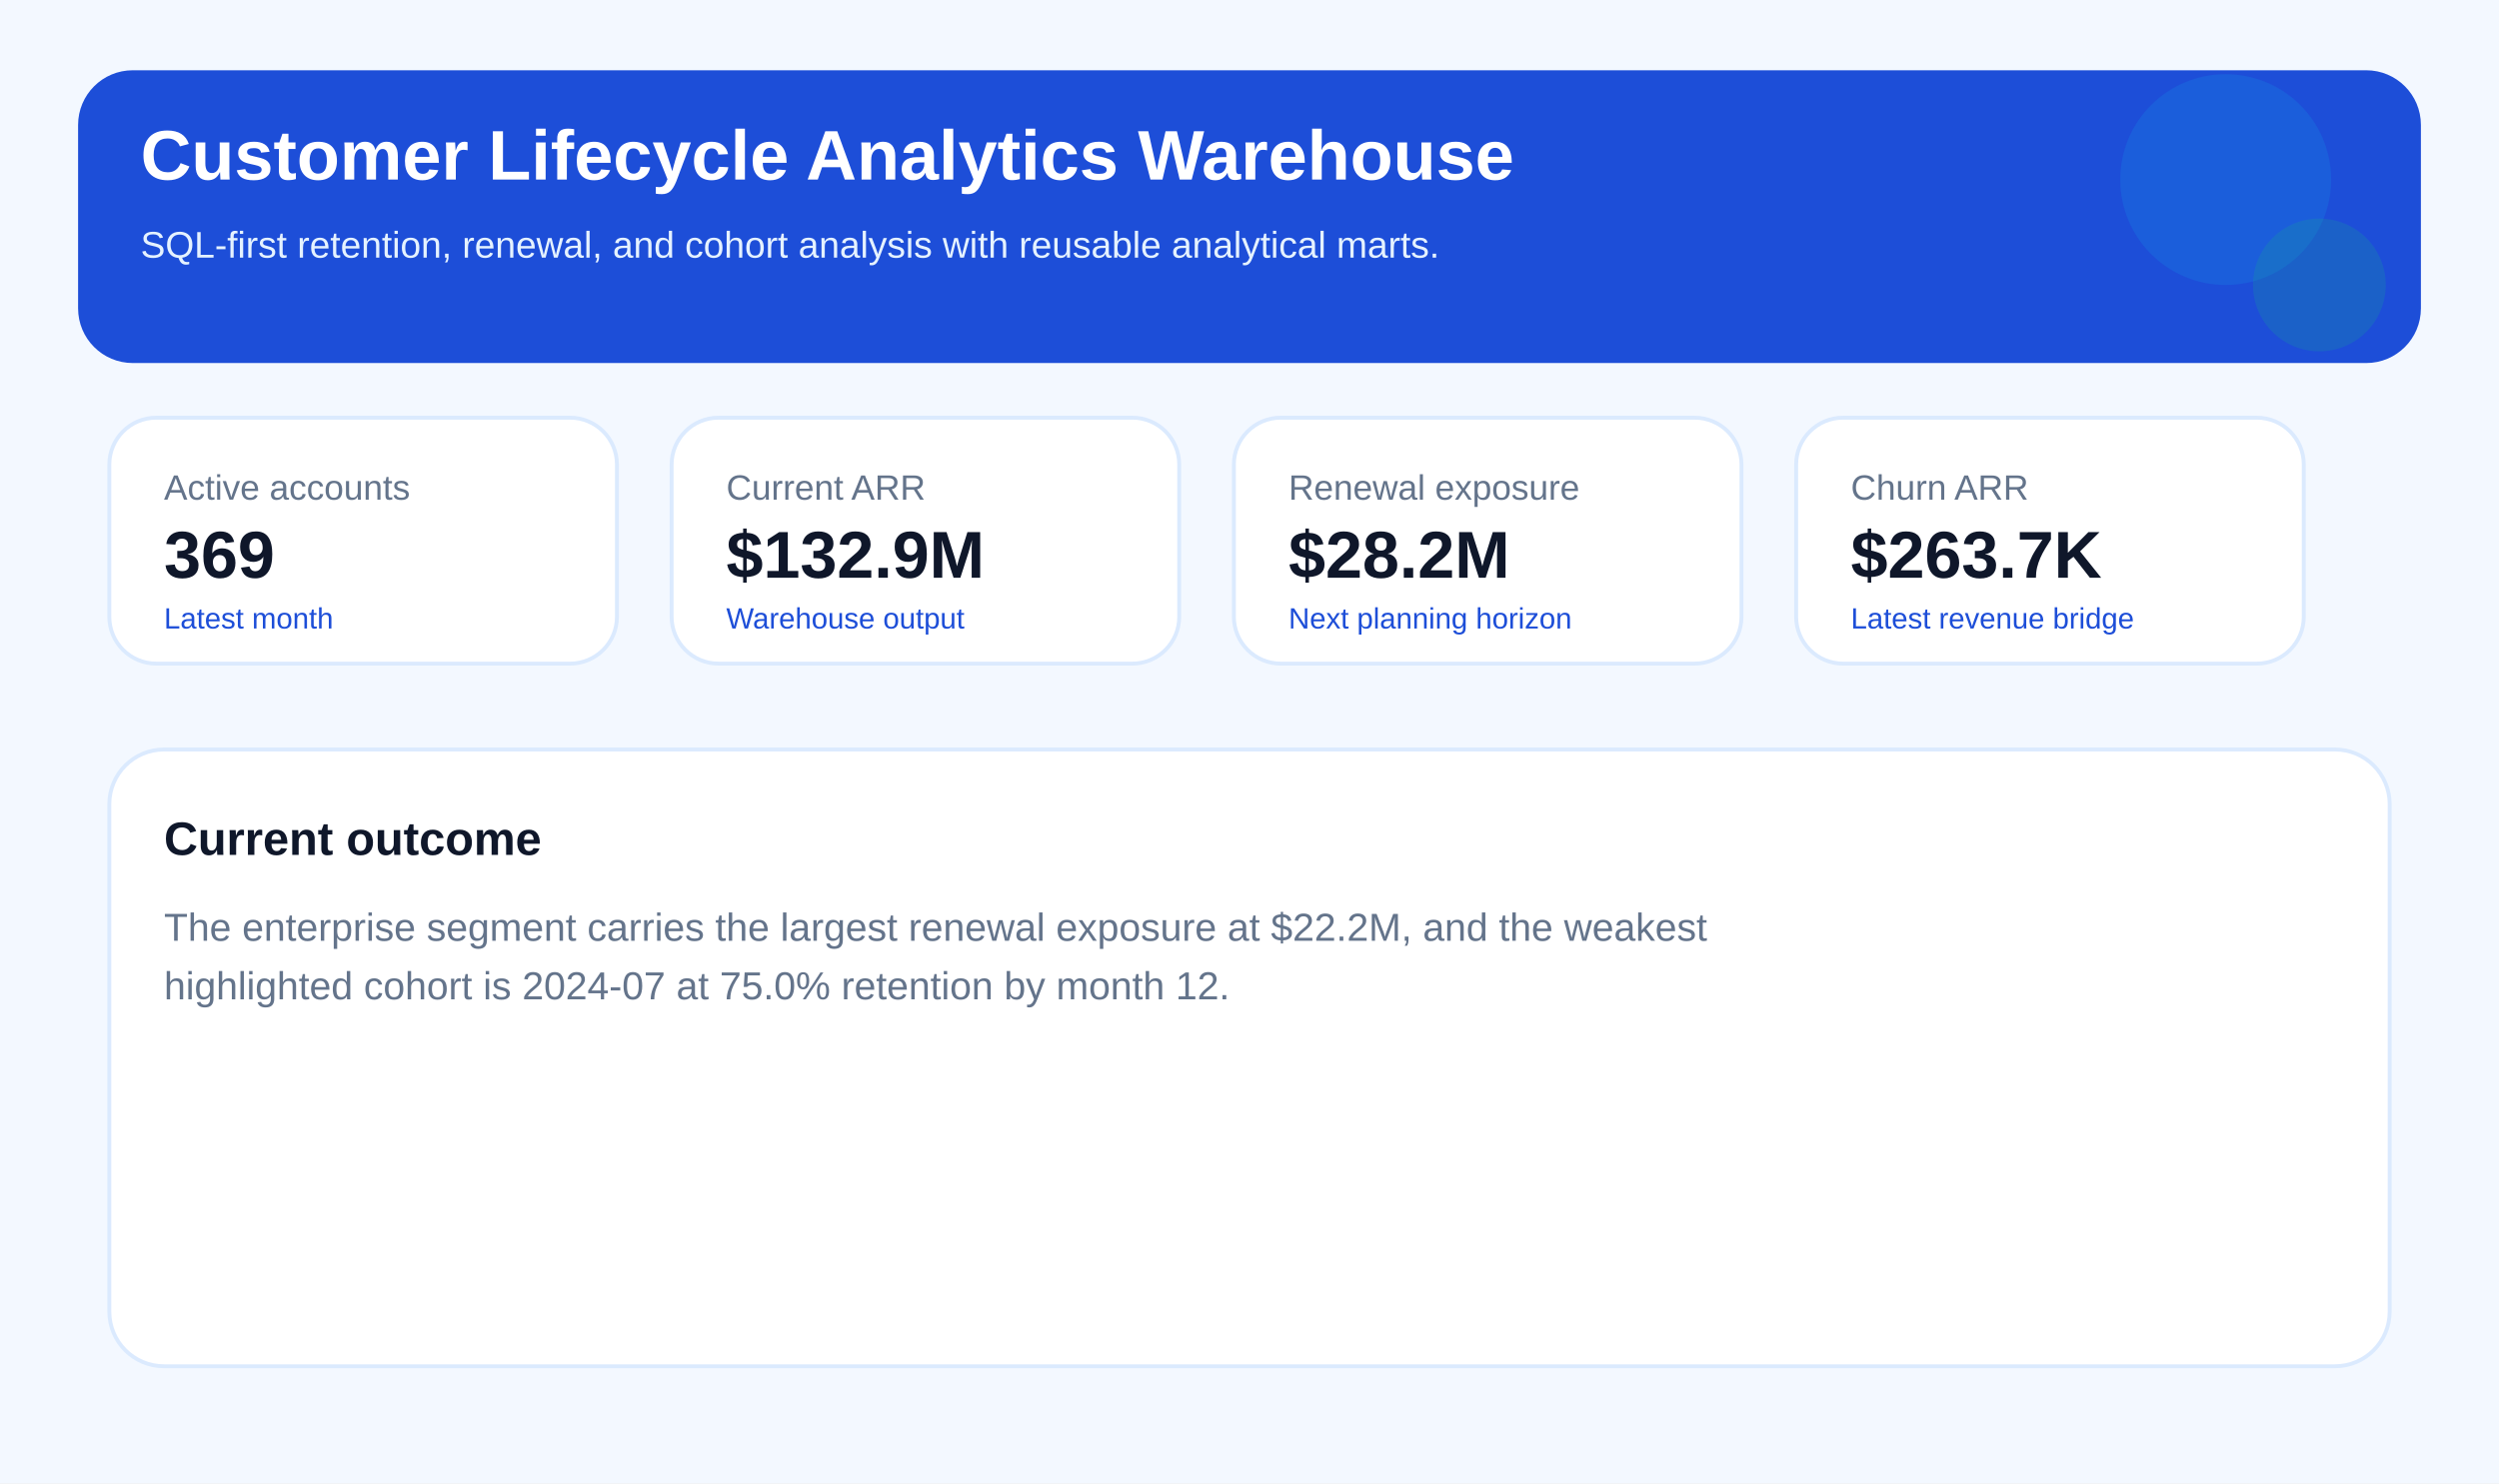
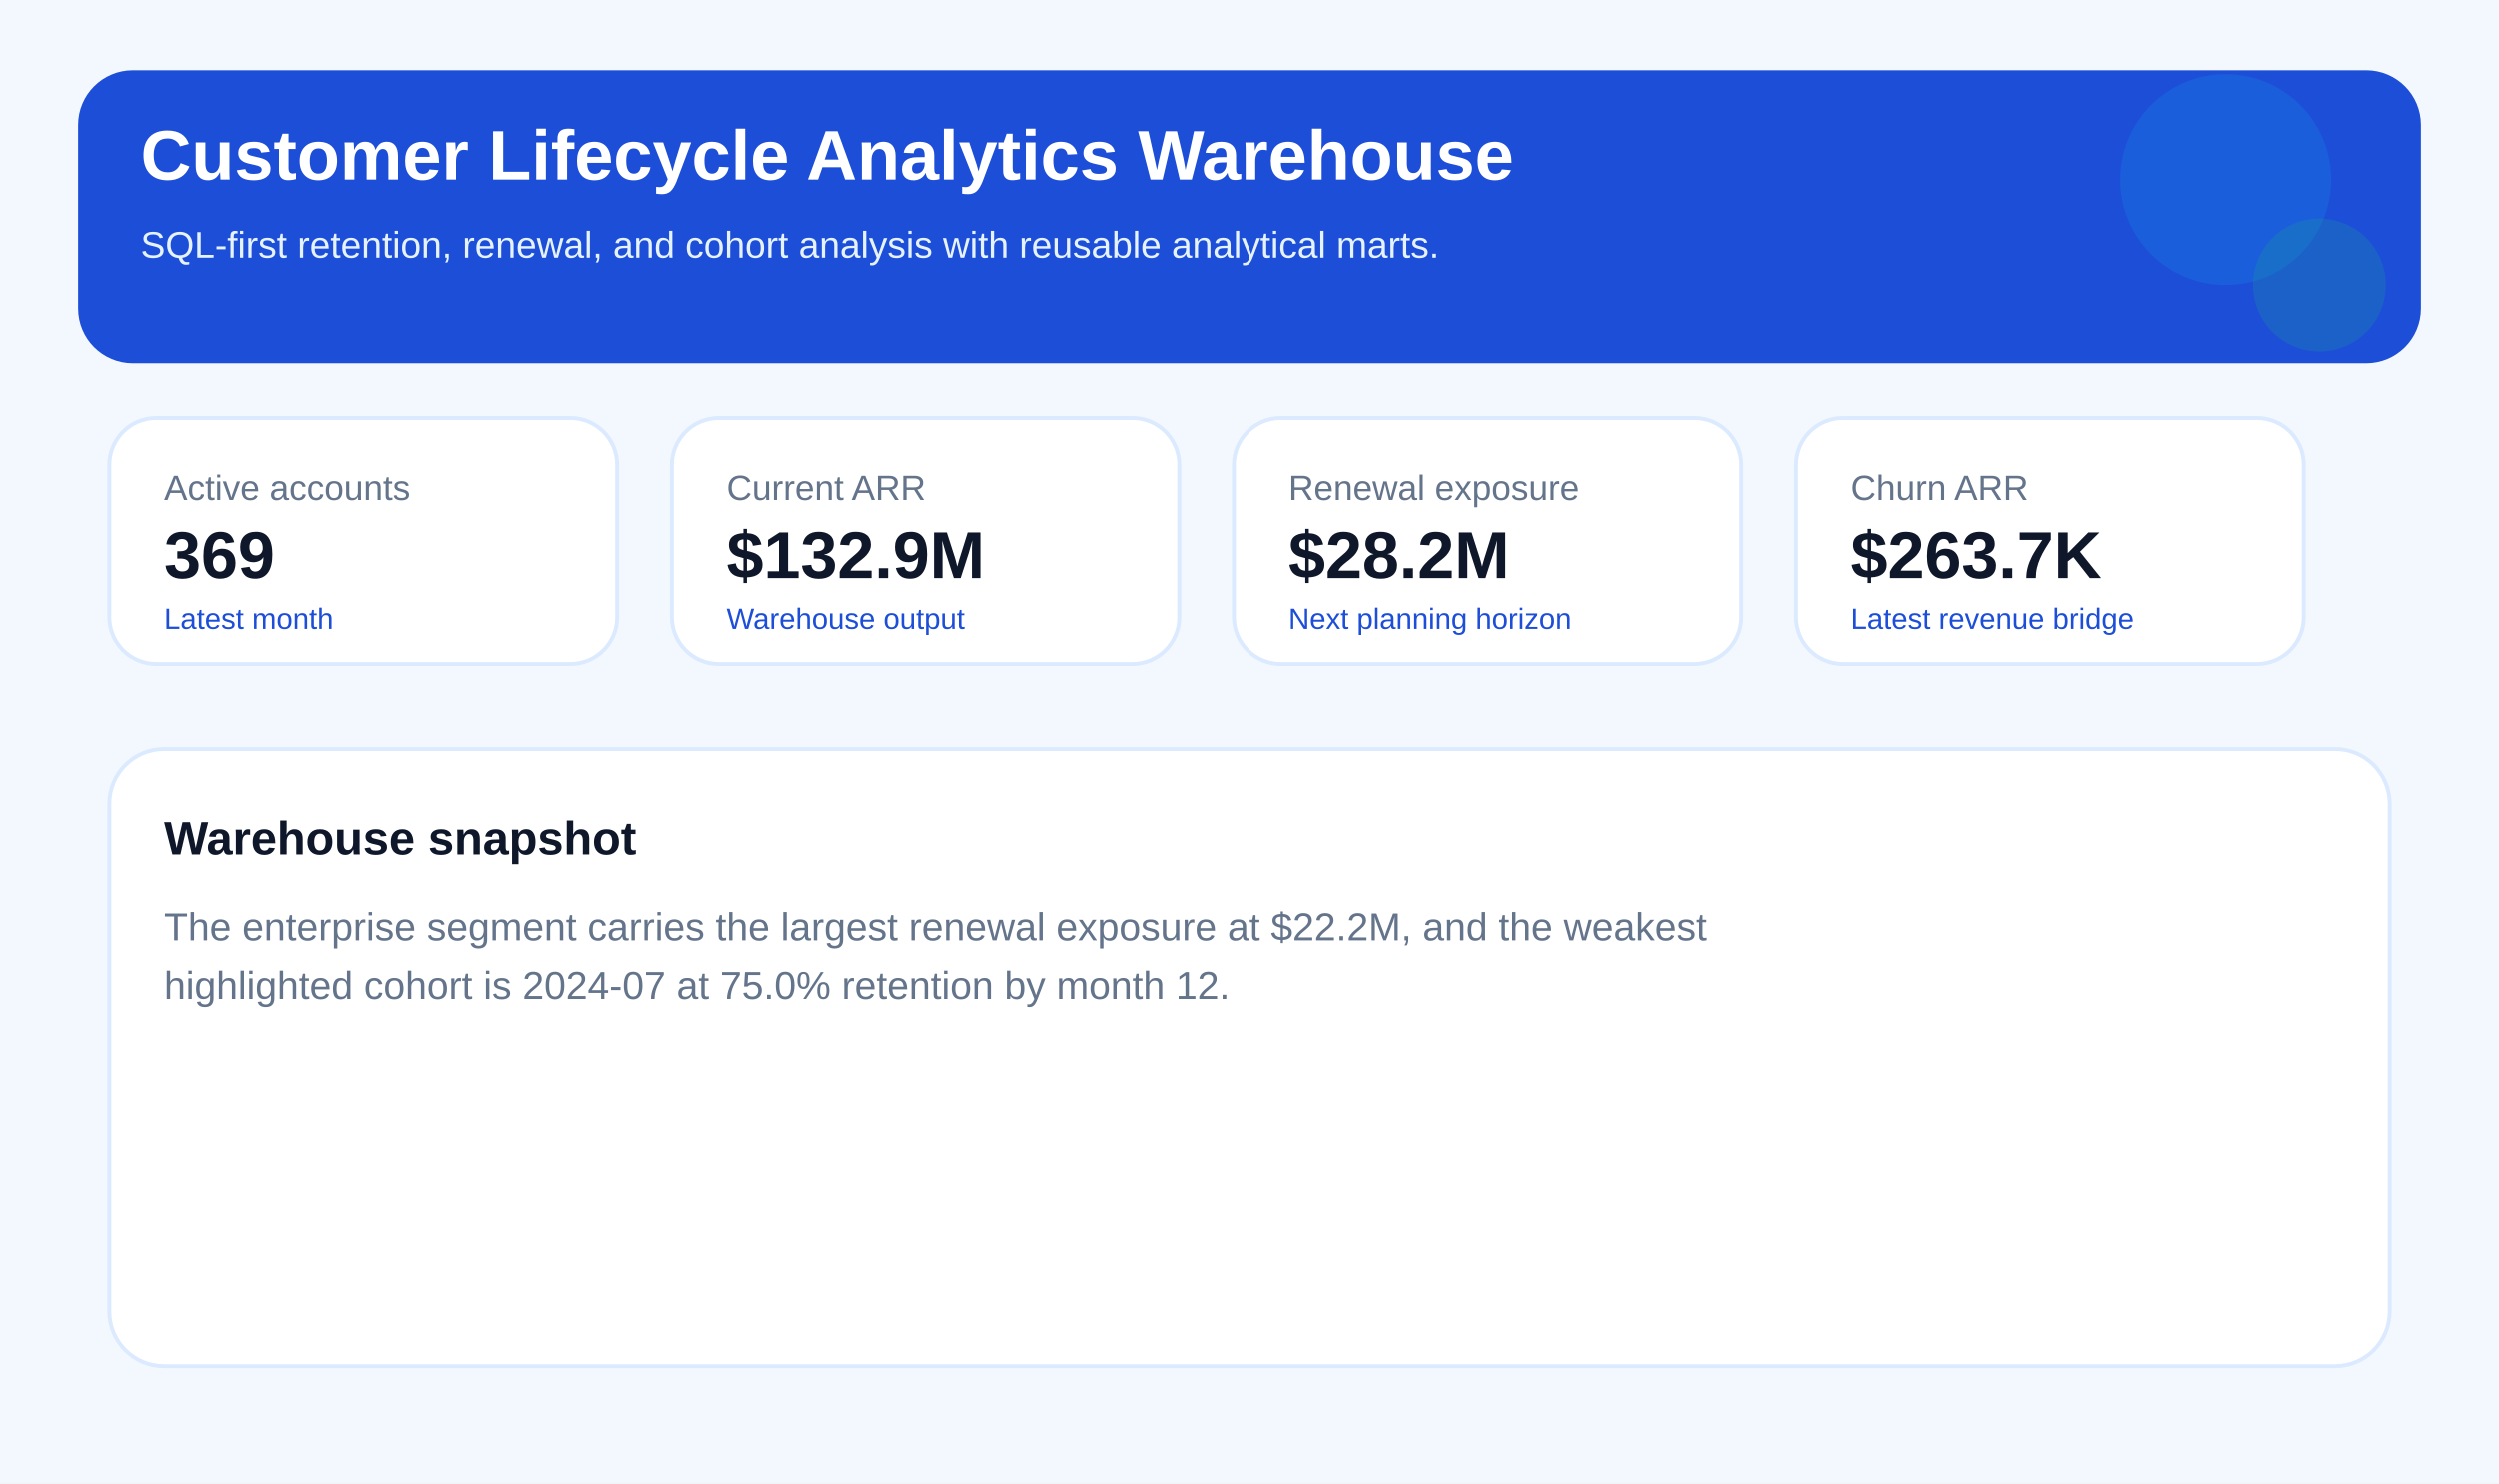
<svg xmlns="http://www.w3.org/2000/svg" width="1280" height="760" viewBox="0 0 1280 760" role="img" aria-label="Customer Lifecycle Analytics Warehouse">
  <rect width="1280" height="760" fill="#f3f8ff" />
  <rect x="40" y="36" width="1200" height="150" rx="28" fill="#1d4ed8" />
  <circle cx="1140" cy="92" r="54" fill="#0ea5e9" opacity="0.18" />
  <circle cx="1188" cy="146" r="34" fill="#10b981" opacity="0.18" />
  <text x="72" y="92" fill="#ffffff" font-size="36" font-family="Segoe UI, Arial, sans-serif" font-weight="700">Customer Lifecycle Analytics Warehouse</text>
  <text x="72" y="132" fill="#e5f2ff" font-size="19" font-family="Segoe UI, Arial, sans-serif">SQL-first retention, renewal, and cohort analysis with reusable analytical marts.</text>
  <rect x="56" y="214" width="260" height="126" rx="24" fill="#ffffff" stroke="#dbeafe" stroke-width="2" />
  <text x="84" y="256" fill="#64748b" font-size="18" font-family="Segoe UI, Arial, sans-serif">Active accounts</text>
  <text x="84" y="296" fill="#0f172a" font-size="34" font-family="Segoe UI, Arial, sans-serif" font-weight="700">369</text>
  <text x="84" y="322" fill="#1d4ed8" font-size="15" font-family="Segoe UI, Arial, sans-serif">Latest month</text>
  <rect x="344" y="214" width="260" height="126" rx="24" fill="#ffffff" stroke="#dbeafe" stroke-width="2" />
  <text x="372" y="256" fill="#64748b" font-size="18" font-family="Segoe UI, Arial, sans-serif">Current ARR</text>
  <text x="372" y="296" fill="#0f172a" font-size="34" font-family="Segoe UI, Arial, sans-serif" font-weight="700">$132.9M</text>
  <text x="372" y="322" fill="#1d4ed8" font-size="15" font-family="Segoe UI, Arial, sans-serif">Warehouse output</text>
  <rect x="632" y="214" width="260" height="126" rx="24" fill="#ffffff" stroke="#dbeafe" stroke-width="2" />
  <text x="660" y="256" fill="#64748b" font-size="18" font-family="Segoe UI, Arial, sans-serif">Renewal exposure</text>
  <text x="660" y="296" fill="#0f172a" font-size="34" font-family="Segoe UI, Arial, sans-serif" font-weight="700">$28.2M</text>
  <text x="660" y="322" fill="#1d4ed8" font-size="15" font-family="Segoe UI, Arial, sans-serif">Next planning horizon</text>
  <rect x="920" y="214" width="260" height="126" rx="24" fill="#ffffff" stroke="#dbeafe" stroke-width="2" />
  <text x="948" y="256" fill="#64748b" font-size="18" font-family="Segoe UI, Arial, sans-serif">Churn ARR</text>
  <text x="948" y="296" fill="#0f172a" font-size="34" font-family="Segoe UI, Arial, sans-serif" font-weight="700">$263.7K</text>
  <text x="948" y="322" fill="#1d4ed8" font-size="15" font-family="Segoe UI, Arial, sans-serif">Latest revenue bridge</text>
  <rect x="56" y="384" width="1168" height="316" rx="28" fill="#ffffff" stroke="#dbeafe" stroke-width="2" />
-   <text x="84" y="438" fill="#0f172a" font-size="24" font-family="Segoe UI, Arial, sans-serif" font-weight="700">Current outcome</text>
-   <text x="84" y="482" fill="#64748b" font-size="20" font-family="Segoe UI, Arial, sans-serif">The enterprise segment carries the largest renewal exposure at $22.2M, and the weakest</text>
-   <text x="84" y="512" fill="#64748b" font-size="20" font-family="Segoe UI, Arial, sans-serif">highlighted cohort is 2024-07 at 75.0% retention by month 12.</text>
+   <text x="84" y="438" fill="#0f172a" font-size="24" font-family="Segoe UI, Arial, sans-serif" font-weight="700">Warehouse snapshot</text>
+   <text x="84" y="482" text-anchor="start" fill="#64748b" font-size="20" font-family="Segoe UI, Arial, sans-serif">The enterprise segment carries the largest renewal exposure at $22.2M, and the weakest</text>
+   <text x="84" y="512" text-anchor="start" fill="#64748b" font-size="20" font-family="Segoe UI, Arial, sans-serif">highlighted cohort is 2024-07 at 75.0% retention by month 12.</text>
</svg>
